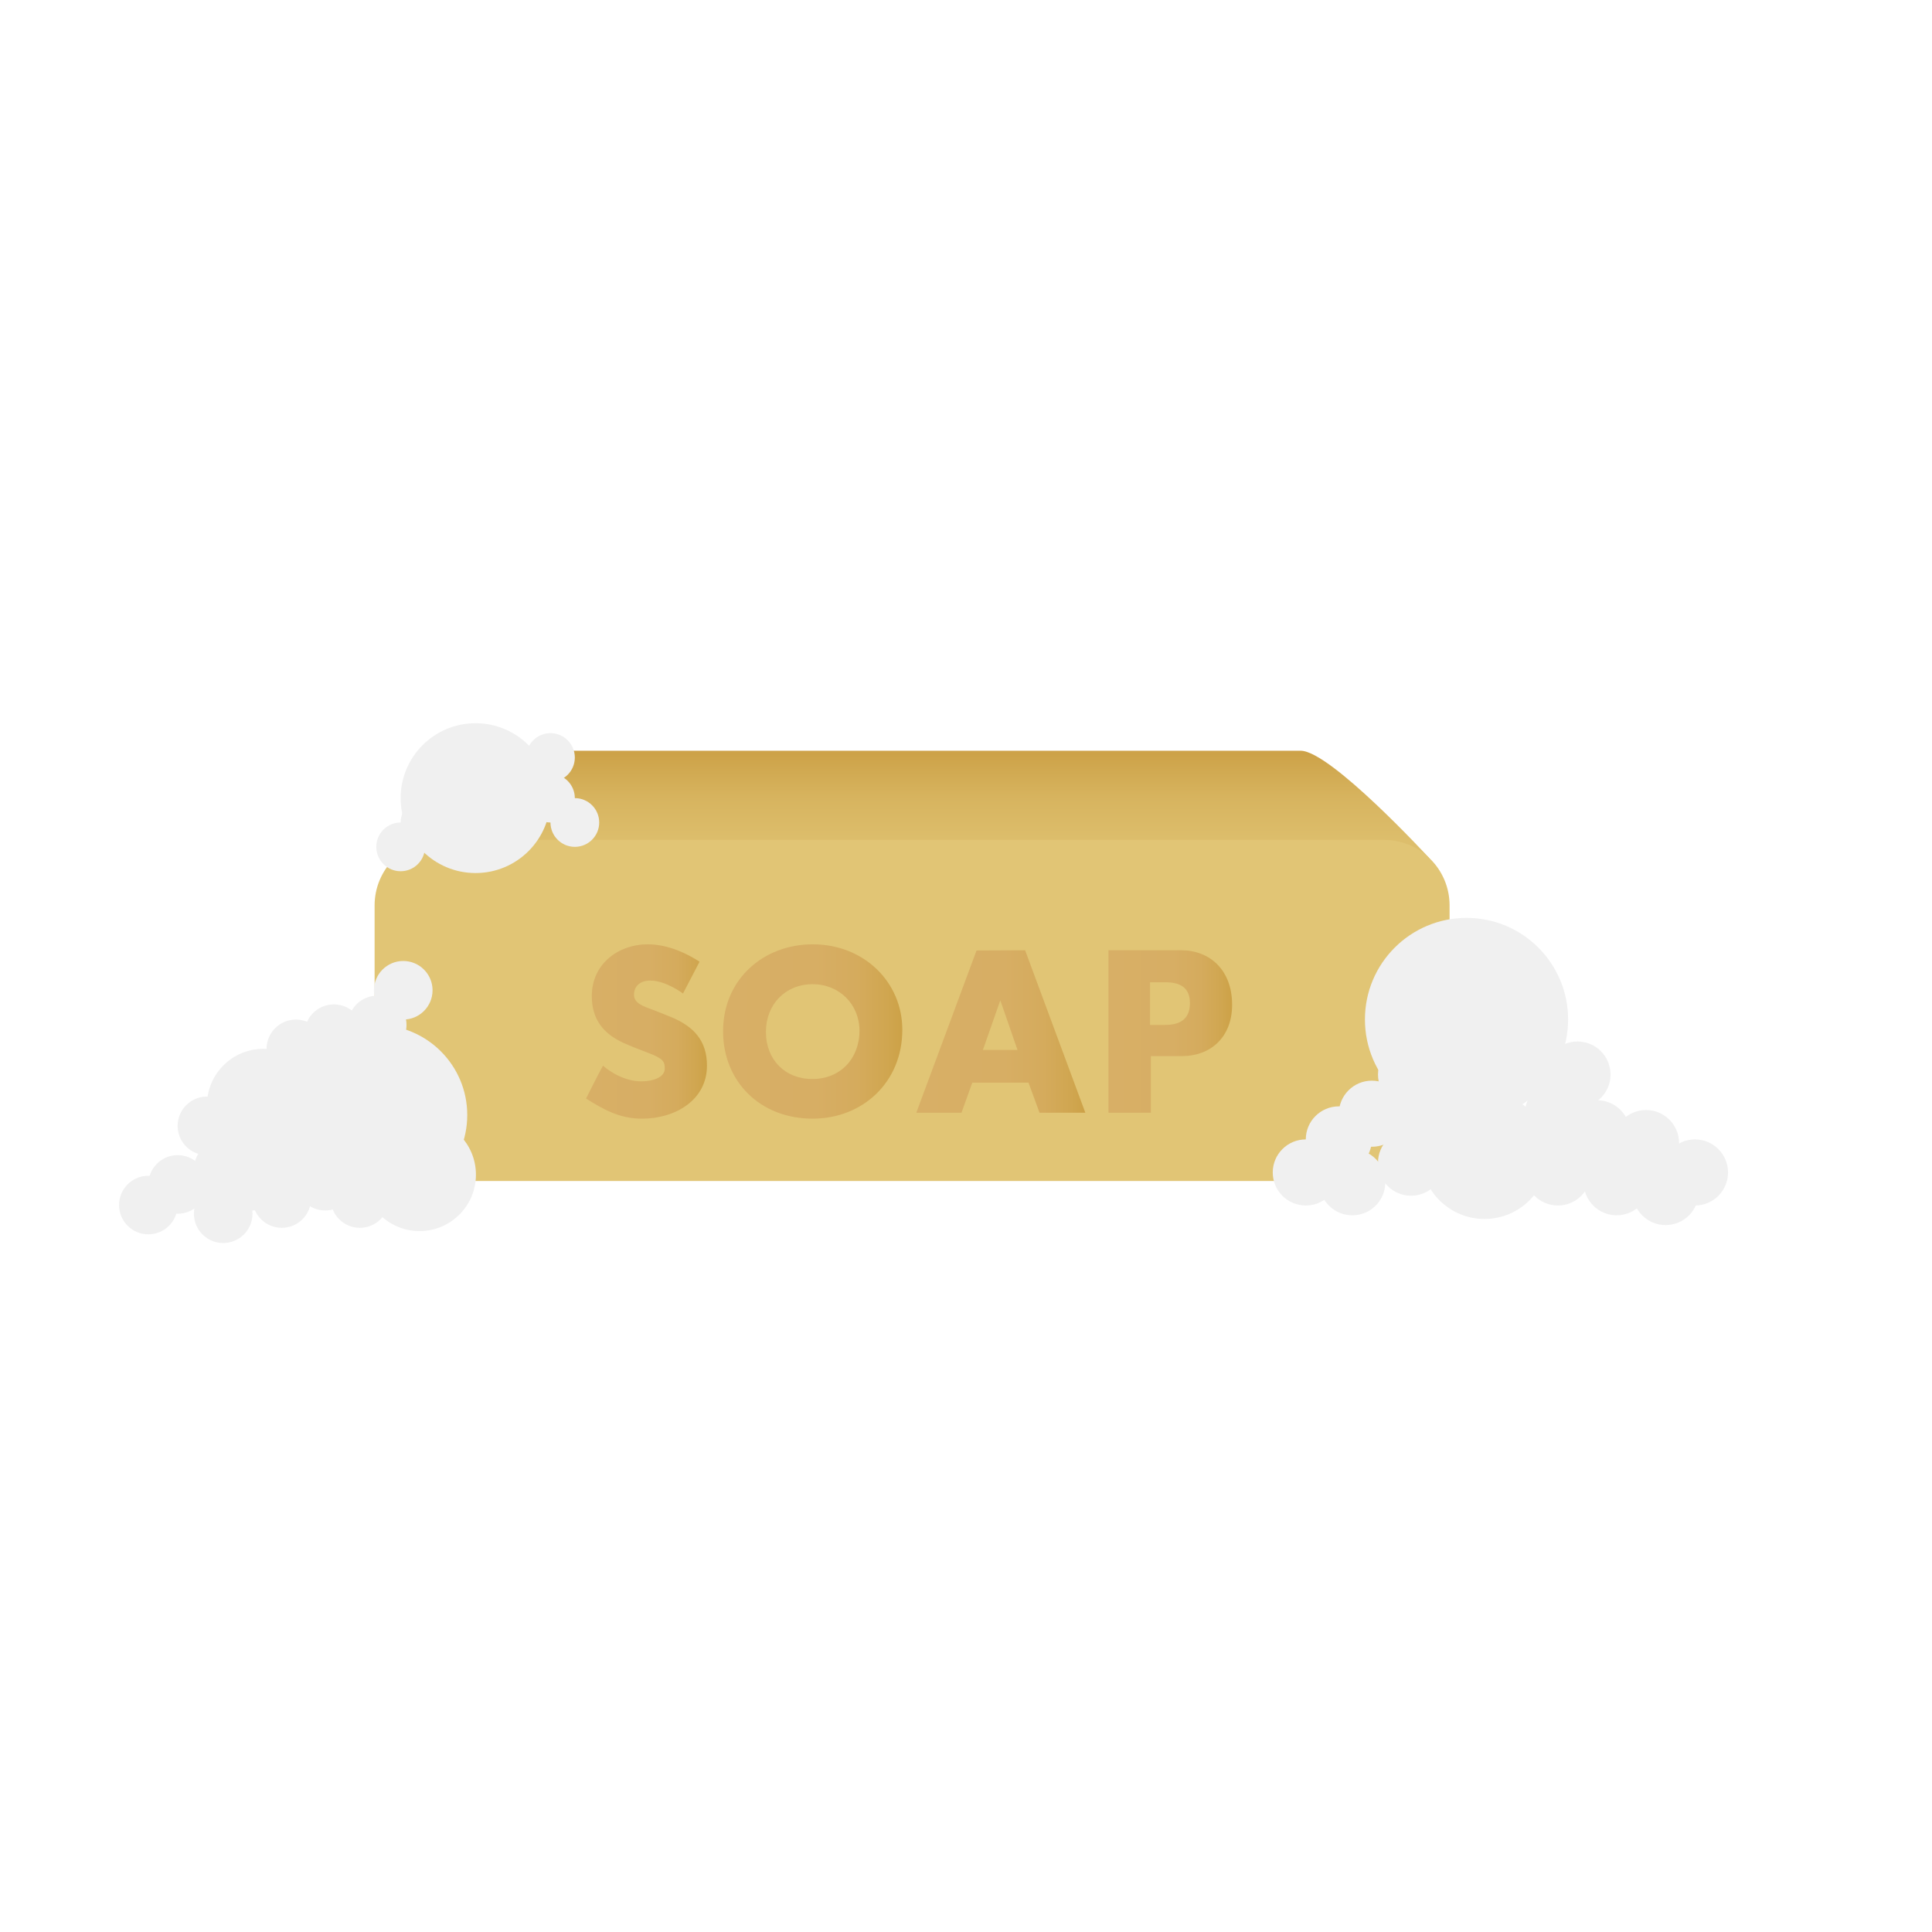
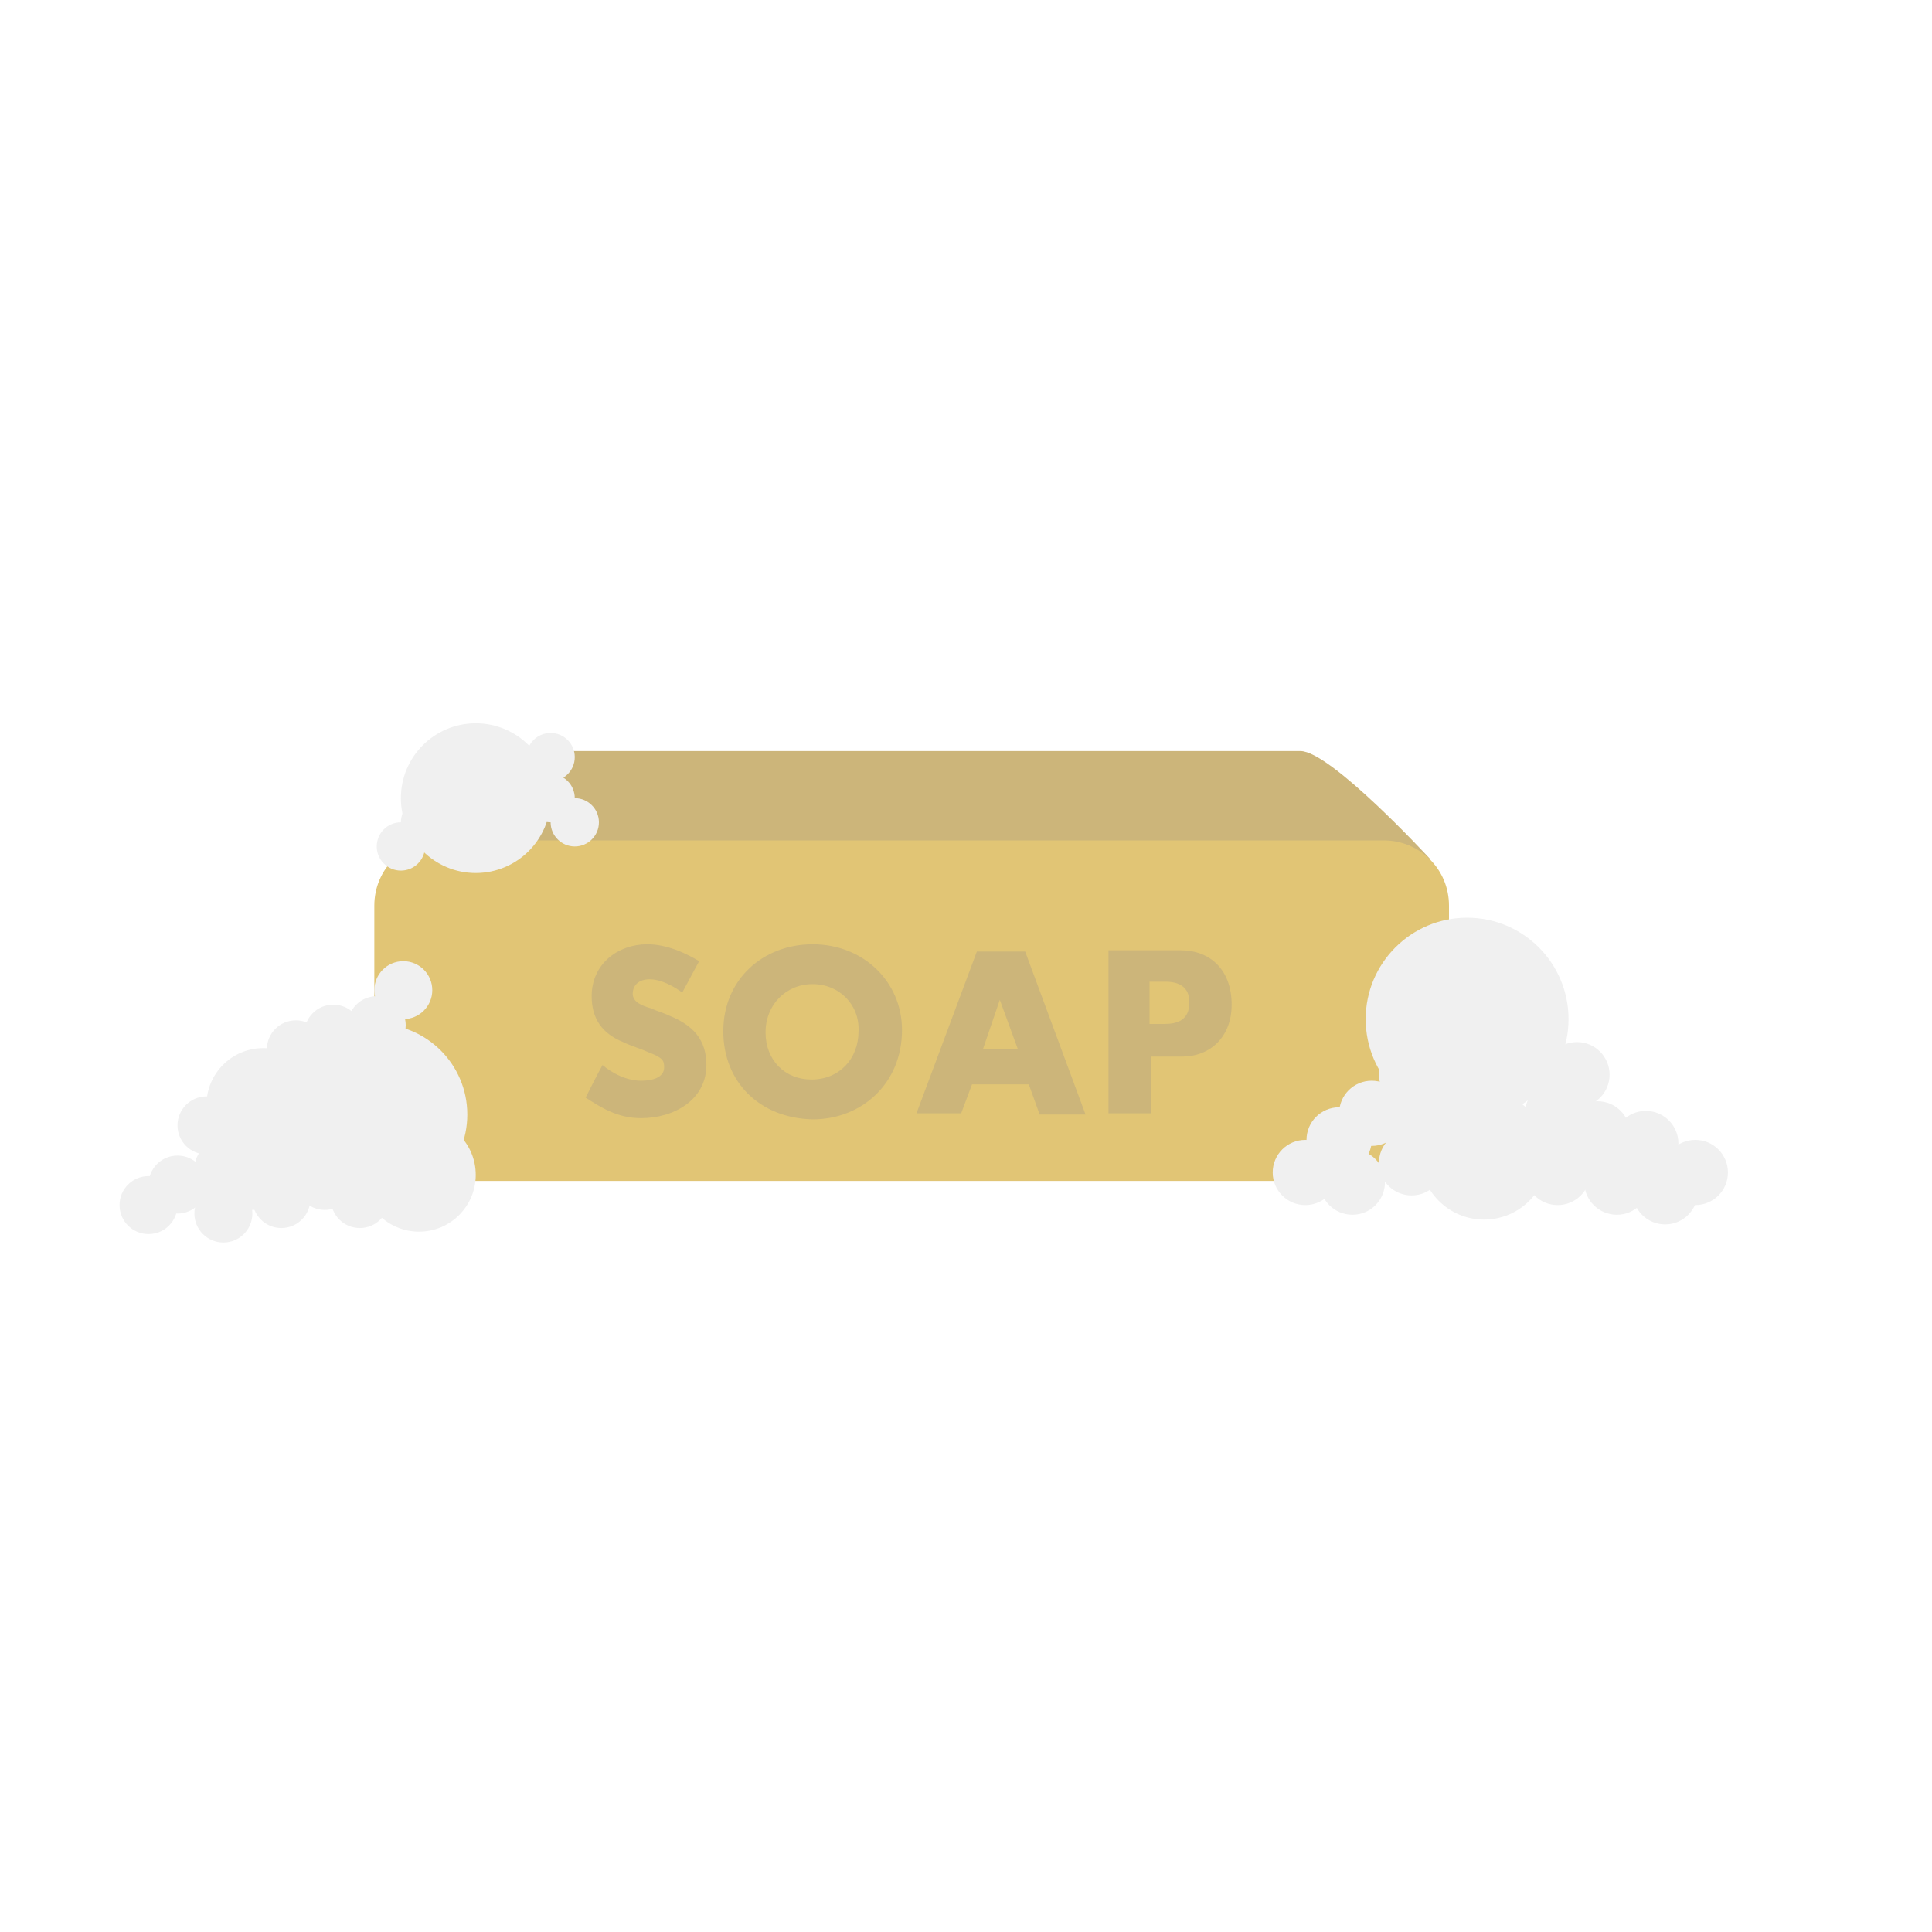
- <svg xmlns="http://www.w3.org/2000/svg" version="1.1" x="0px" y="0px" width="160px" height="160px" viewBox="0 0 160 160" enable-background="new 0 0 160 160" xml:space="preserve">
-   <linearGradient id="SVGID_1_" gradientUnits="userSpaceOnUse" x1="75.45" y1="85.424" x2="75.45" y2="62.173">
-     <stop offset="0" style="stop-color:#E1C575" />
-     <stop offset="0.471" style="stop-color:#E0C373" />
-     <stop offset="0.677" style="stop-color:#DDBE6C" />
-     <stop offset="0.83" style="stop-color:#D7B45F" />
-     <stop offset="0.958" style="stop-color:#CFA64D" />
-     <stop offset="0.988" style="stop-color:#CDA248" />
-   </linearGradient>
-   <path fill="url(#SVGID_1_)" d="M118.364,71.061c0,2.466-8.186,14.363-10.65,14.363h-64.358     c-2.466,0-10.82-11.73-10.82-14.195c0,0,8.354-9.056,10.82-9.056h64.358     C110.179,62.173,118.364,71.061,118.364,71.061z" />
-   <path fill="#E1C575" d="M120.048,92.381c0,2.994-2.429,5.423-5.423,5.423h-78.179c-2.995,0-5.423-2.429-5.423-5.423     V74.983c0-2.995,2.428-5.424,5.423-5.424h78.179c2.995,0,5.423,2.429,5.423,5.424V92.381z" />
-   <circle fill="#F0F0F0" cx="34.744" cy="97.282" r="4.671" />
-   <circle fill="#F0F0F0" cx="21.808" cy="91.532" r="4.671" />
-   <circle fill="#F0F0F0" cx="122.938" cy="95.678" r="5.271" />
-   <circle fill="#F0F0F0" cx="31.24" cy="92.341" r="7.456" />
-   <circle fill="#F0F0F0" cx="39.384" cy="66.098" r="6.204" />
-   <circle fill="#F0F0F0" cx="121.451" cy="84.428" r="8.413" />
-   <circle fill="#F0F0F0" cx="31.24" cy="84.885" r="2.426" />
-   <circle fill="#F0F0F0" cx="29.803" cy="99.258" r="2.425" />
-   <circle fill="#F0F0F0" cx="26.928" cy="97.821" r="2.425" />
-   <circle fill="#F0F0F0" cx="23.335" cy="99.258" r="2.425" />
-   <circle fill="#F0F0F0" cx="23.335" cy="95.664" r="2.425" />
-   <circle fill="#F0F0F0" cx="27.647" cy="85.604" r="2.425" />
-   <circle fill="#F0F0F0" cx="33.396" cy="82.01" r="2.426" />
-   <circle fill="#F0F0F0" cx="20.91" cy="97.821" r="2.425" />
-   <circle fill="#F0F0F0" cx="18.484" cy="100.516" r="2.426" />
-   <circle fill="#F0F0F0" cx="18.484" cy="96.832" r="2.426" />
-   <circle fill="#F0F0F0" cx="24.503" cy="86.862" r="2.426" />
-   <circle fill="#F0F0F0" cx="17.137" cy="93.24" r="2.426" />
-   <circle fill="#F0F0F0" cx="14.711" cy="98.09" r="2.426" />
-   <circle fill="#F0F0F0" cx="12.285" cy="99.797" r="2.425" />
-   <circle fill="#F0F0F0" cx="33.18" cy="70.134" r="2.018" />
-   <circle fill="#F0F0F0" cx="35.198" cy="68.115" r="2.018" />
-   <circle fill="#F0F0F0" cx="45.587" cy="62.735" r="2.018" />
-   <circle fill="#F0F0F0" cx="45.587" cy="66.098" r="2.018" />
-   <circle fill="#F0F0F0" cx="47.606" cy="68.115" r="2.018" />
-   <circle fill="#F0F0F0" cx="108.14" cy="97.098" r="2.737" />
-   <circle fill="#F0F0F0" cx="110.877" cy="94.361" r="2.737" />
-   <circle fill="#F0F0F0" cx="113.613" cy="92.233" r="2.737" />
-   <circle fill="#F0F0F0" cx="111.991" cy="97.909" r="2.737" />
-   <circle fill="#F0F0F0" cx="116.857" cy="96.287" r="2.737" />
-   <circle fill="#F0F0F0" cx="117.667" cy="93.043" r="2.737" />
-   <circle fill="#F0F0F0" cx="116.857" cy="88.989" r="2.737" />
-   <circle fill="#F0F0F0" cx="129.019" cy="92.233" r="2.736" />
-   <circle fill="#F0F0F0" cx="129.019" cy="97.098" r="2.736" />
-   <circle fill="#F0F0F0" cx="133.885" cy="97.909" r="2.736" />
-   <circle fill="#F0F0F0" cx="132.263" cy="93.854" r="2.737" />
-   <circle fill="#F0F0F0" cx="130.641" cy="88.989" r="2.737" />
-   <circle fill="#F0F0F0" cx="136.317" cy="94.664" r="2.737" />
-   <circle fill="#F0F0F0" cx="137.939" cy="98.719" r="2.737" />
-   <circle fill="#F0F0F0" cx="140.371" cy="97.098" r="2.737" />
-   <linearGradient id="SVGID_2_" gradientUnits="userSpaceOnUse" x1="48.535" y1="85.423" x2="58.548" y2="85.423">
-     <stop offset="0" style="stop-color:#D8AF66" />
-     <stop offset="0.519" style="stop-color:#D7AE64" />
-     <stop offset="0.746" style="stop-color:#D5AB5D" />
-     <stop offset="0.915" style="stop-color:#D0A650" />
-     <stop offset="0.988" style="stop-color:#CDA248" />
-   </linearGradient>
-   <path fill="url(#SVGID_2_)" d="M49.01,82.49c0-2.688,2.23-4.287,4.62-4.287c1.739,0,3.337,0.809,4.303,1.441     l-1.37,2.635c0,0-1.406-1.071-2.706-1.071c-0.861,0-1.353,0.474-1.353,1.177c0,0.72,0.826,0.966,1.528,1.23     c0.422,0.157,1.107,0.438,1.458,0.579c2.021,0.809,3.057,2.038,3.057,4.059c0,2.881-2.67,4.391-5.375,4.391     c-1.897,0-3.232-0.79-4.638-1.668c0,0,1.107-2.214,1.405-2.723c0.65,0.58,1.88,1.3,3.162,1.3     c0.984,0,1.95-0.334,1.95-1.054c0-0.562-0.087-0.826-1.405-1.318c-0.422-0.158-1.423-0.544-2.003-0.808     C49.94,85.599,49.01,84.387,49.01,82.49z" />
-   <linearGradient id="SVGID_3_" gradientUnits="userSpaceOnUse" x1="59.882" y1="85.423" x2="74.725" y2="85.423">
-     <stop offset="0" style="stop-color:#D8AF66" />
-     <stop offset="0.519" style="stop-color:#D7AE64" />
-     <stop offset="0.746" style="stop-color:#D5AB5D" />
-     <stop offset="0.915" style="stop-color:#D0A650" />
-     <stop offset="0.988" style="stop-color:#CDA248" />
-   </linearGradient>
-   <path fill="url(#SVGID_3_)" d="M59.882,85.407c0-4.305,3.337-7.203,7.431-7.203c4.216,0,7.413,3.109,7.413,7.08     c0,4.356-3.302,7.359-7.43,7.359C62.938,92.643,59.882,89.552,59.882,85.407z M67.295,81.507     c-2.248,0-3.865,1.669-3.865,3.952c0,2.283,1.563,3.899,3.848,3.899c2.283,0,3.899-1.651,3.899-4.005     C71.178,83.193,69.526,81.507,67.295,81.507z" />
-   <linearGradient id="SVGID_4_" gradientUnits="userSpaceOnUse" x1="75.884" y1="85.424" x2="89.885" y2="85.424">
-     <stop offset="0" style="stop-color:#D8AF66" />
-     <stop offset="0.519" style="stop-color:#D7AE64" />
-     <stop offset="0.746" style="stop-color:#D5AB5D" />
-     <stop offset="0.915" style="stop-color:#D0A650" />
-     <stop offset="0.988" style="stop-color:#CDA248" />
-   </linearGradient>
-   <path fill="url(#SVGID_4_)" d="M79.626,92.152h-3.742l4.989-13.438l4.022-0.018l4.989,13.456h-3.794l-0.914-2.494     h-4.655L79.626,92.152z M82.841,82.842l-1.441,4.109h2.864L82.841,82.842z" />
-   <linearGradient id="SVGID_5_" gradientUnits="userSpaceOnUse" x1="91.798" y1="85.424" x2="102.039" y2="85.424">
-     <stop offset="0" style="stop-color:#D8AF66" />
-     <stop offset="0.519" style="stop-color:#D7AE64" />
-     <stop offset="0.746" style="stop-color:#D5AB5D" />
-     <stop offset="0.915" style="stop-color:#D0A650" />
-     <stop offset="0.988" style="stop-color:#CDA248" />
-   </linearGradient>
-   <path fill="url(#SVGID_5_)" d="M95.311,87.461v4.69h-3.513v-13.456c0,0,3.883,0,6.007,0     c2.389,0,4.233,1.634,4.233,4.515c0,2.741-1.844,4.251-4.127,4.251     C96.928,87.461,95.311,87.461,95.311,87.461z M95.242,81.348v3.531h1.229c1.072,0,2.073-0.334,2.073-1.809     c0-1.336-0.878-1.723-2.037-1.723H95.242z" />
+ <svg xmlns="http://www.w3.org/2000/svg" version="1.1" width="160px" height="160px" viewBox="-219 321 160 160">
+   <path fill="#CCB57A" d="M-100.6,392.1c0,2.5-8.2,14.4-10.7,14.4h-64.4c-2.5,0-10.8-11.7-10.8-14.2c0,0,8.4-9.1,10.8-9.1h64.4 C-108.8,383.2-100.6,392.1-100.6,392.1z" />
+   <path fill="#E1C575" d="M-99,413.4c0,3-2.4,5.4-5.4,5.4h-78.2c-3,0-5.4-2.4-5.4-5.4V396c0-3,2.4-5.4,5.4-5.4h78.2 c3,0,5.4,2.4,5.4,5.4V413.4z" />
+   <circle fill="#F0F0F0" cx="-184.3" cy="418.3" r="4.7" />
+   <circle fill="#F0F0F0" cx="-197.2" cy="412.5" r="4.7" />
+   <circle fill="#F0F0F0" cx="-96.1" cy="416.7" r="5.3" />
+   <circle fill="#F0F0F0" cx="-187.8" cy="413.3" r="7.5" />
+   <circle fill="#F0F0F0" cx="-179.6" cy="387.1" r="6.2" />
+   <circle fill="#F0F0F0" cx="-97.5" cy="405.4" r="8.4" />
+   <circle fill="#F0F0F0" cx="-187.8" cy="405.9" r="2.4" />
+   <circle fill="#F0F0F0" cx="-189.2" cy="420.3" r="2.4" />
+   <circle fill="#F0F0F0" cx="-192.1" cy="418.8" r="2.4" />
+   <circle fill="#F0F0F0" cx="-195.7" cy="420.3" r="2.4" />
+   <circle fill="#F0F0F0" cx="-195.7" cy="416.7" r="2.4" />
+   <circle fill="#F0F0F0" cx="-191.4" cy="406.6" r="2.4" />
+   <circle fill="#F0F0F0" cx="-185.6" cy="403" r="2.4" />
+   <circle fill="#F0F0F0" cx="-198.1" cy="418.8" r="2.4" />
+   <circle fill="#F0F0F0" cx="-200.5" cy="421.5" r="2.4" />
+   <circle fill="#F0F0F0" cx="-200.5" cy="417.8" r="2.4" />
+   <circle fill="#F0F0F0" cx="-194.5" cy="407.9" r="2.4" />
+   <circle fill="#F0F0F0" cx="-201.9" cy="414.2" r="2.4" />
+   <circle fill="#F0F0F0" cx="-204.3" cy="419.1" r="2.4" />
+   <circle fill="#F0F0F0" cx="-206.7" cy="420.8" r="2.4" />
+   <circle fill="#F0F0F0" cx="-185.8" cy="391.1" r="2" />
+   <circle fill="#F0F0F0" cx="-183.8" cy="389.1" r="2" />
+   <circle fill="#F0F0F0" cx="-173.4" cy="383.7" r="2" />
+   <circle fill="#F0F0F0" cx="-173.4" cy="387.1" r="2" />
+   <circle fill="#F0F0F0" cx="-171.4" cy="389.1" r="2" />
+   <circle fill="#F0F0F0" cx="-110.9" cy="418.1" r="2.7" />
+   <circle fill="#F0F0F0" cx="-108.1" cy="415.4" r="2.7" />
+   <circle fill="#F0F0F0" cx="-105.4" cy="413.2" r="2.7" />
+   <circle fill="#F0F0F0" cx="-107" cy="418.9" r="2.7" />
+   <circle fill="#F0F0F0" cx="-102.1" cy="417.3" r="2.7" />
+   <circle fill="#F0F0F0" cx="-101.3" cy="414" r="2.7" />
+   <circle fill="#F0F0F0" cx="-102.1" cy="410" r="2.7" />
+   <circle fill="#F0F0F0" cx="-90" cy="413.2" r="2.7" />
+   <circle fill="#F0F0F0" cx="-90" cy="418.1" r="2.7" />
+   <circle fill="#F0F0F0" cx="-85.1" cy="418.9" r="2.7" />
+   <circle fill="#F0F0F0" cx="-86.7" cy="414.9" r="2.7" />
+   <circle fill="#F0F0F0" cx="-88.4" cy="410" r="2.7" />
+   <circle fill="#F0F0F0" cx="-82.7" cy="415.7" r="2.7" />
+   <circle fill="#F0F0F0" cx="-81.1" cy="419.7" r="2.7" />
+   <circle fill="#F0F0F0" cx="-78.6" cy="418.1" r="2.7" />
+   <path fill="#CCB57A" d="M-170,403.5c0-2.7,2.2-4.3,4.6-4.3c1.7,0,3.3,0.8,4.3,1.4l-1.4,2.6c0,0-1.4-1.1-2.7-1.1 c-0.9,0-1.4,0.5-1.4,1.2c0,0.7,0.8,1,1.5,1.2c0.4,0.2,1.1,0.4,1.5,0.6c2,0.8,3.1,2,3.1,4.1c0,2.9-2.7,4.4-5.4,4.4 c-1.9,0-3.2-0.8-4.6-1.7c0,0,1.1-2.2,1.4-2.7c0.7,0.6,1.9,1.3,3.2,1.3c1,0,1.9-0.3,1.9-1.1c0-0.6-0.1-0.8-1.4-1.3 c-0.4-0.2-1.4-0.5-2-0.8C-169.1,406.6-170,405.4-170,403.5z" />
+   <path fill="#CCB57A" d="M-159.1,406.4c0-4.3,3.3-7.2,7.4-7.2c4.2,0,7.4,3.1,7.4,7.1c0,4.4-3.3,7.4-7.4,7.4 C-156.1,413.6-159.1,410.6-159.1,406.4z M-151.7,402.5c-2.2,0-3.9,1.7-3.9,4s1.6,3.9,3.8,3.9c2.3,0,3.9-1.7,3.9-4 C-147.8,404.2-149.5,402.5-151.7,402.5z" />
+   <path fill="#CCB57A" d="M-139.4,413.2h-3.7l5-13.4l4,0l5,13.5h-3.8l-0.9-2.5h-4.7L-139.4,413.2z M-136.2,403.8l-1.4,4.1h2.9 L-136.2,403.8z" />
+   <path fill="#CCB57A" d="M-123.7,408.5v4.7h-3.5v-13.5c0,0,3.9,0,6,0c2.4,0,4.2,1.6,4.2,4.5c0,2.7-1.8,4.3-4.1,4.3 C-122.1,408.5-123.7,408.5-123.7,408.5z M-123.8,402.3v3.5h1.2c1.1,0,2.1-0.3,2.1-1.8c0-1.3-0.9-1.7-2-1.7 C-122.5,402.3-123.8,402.3-123.8,402.3z" />
</svg>
